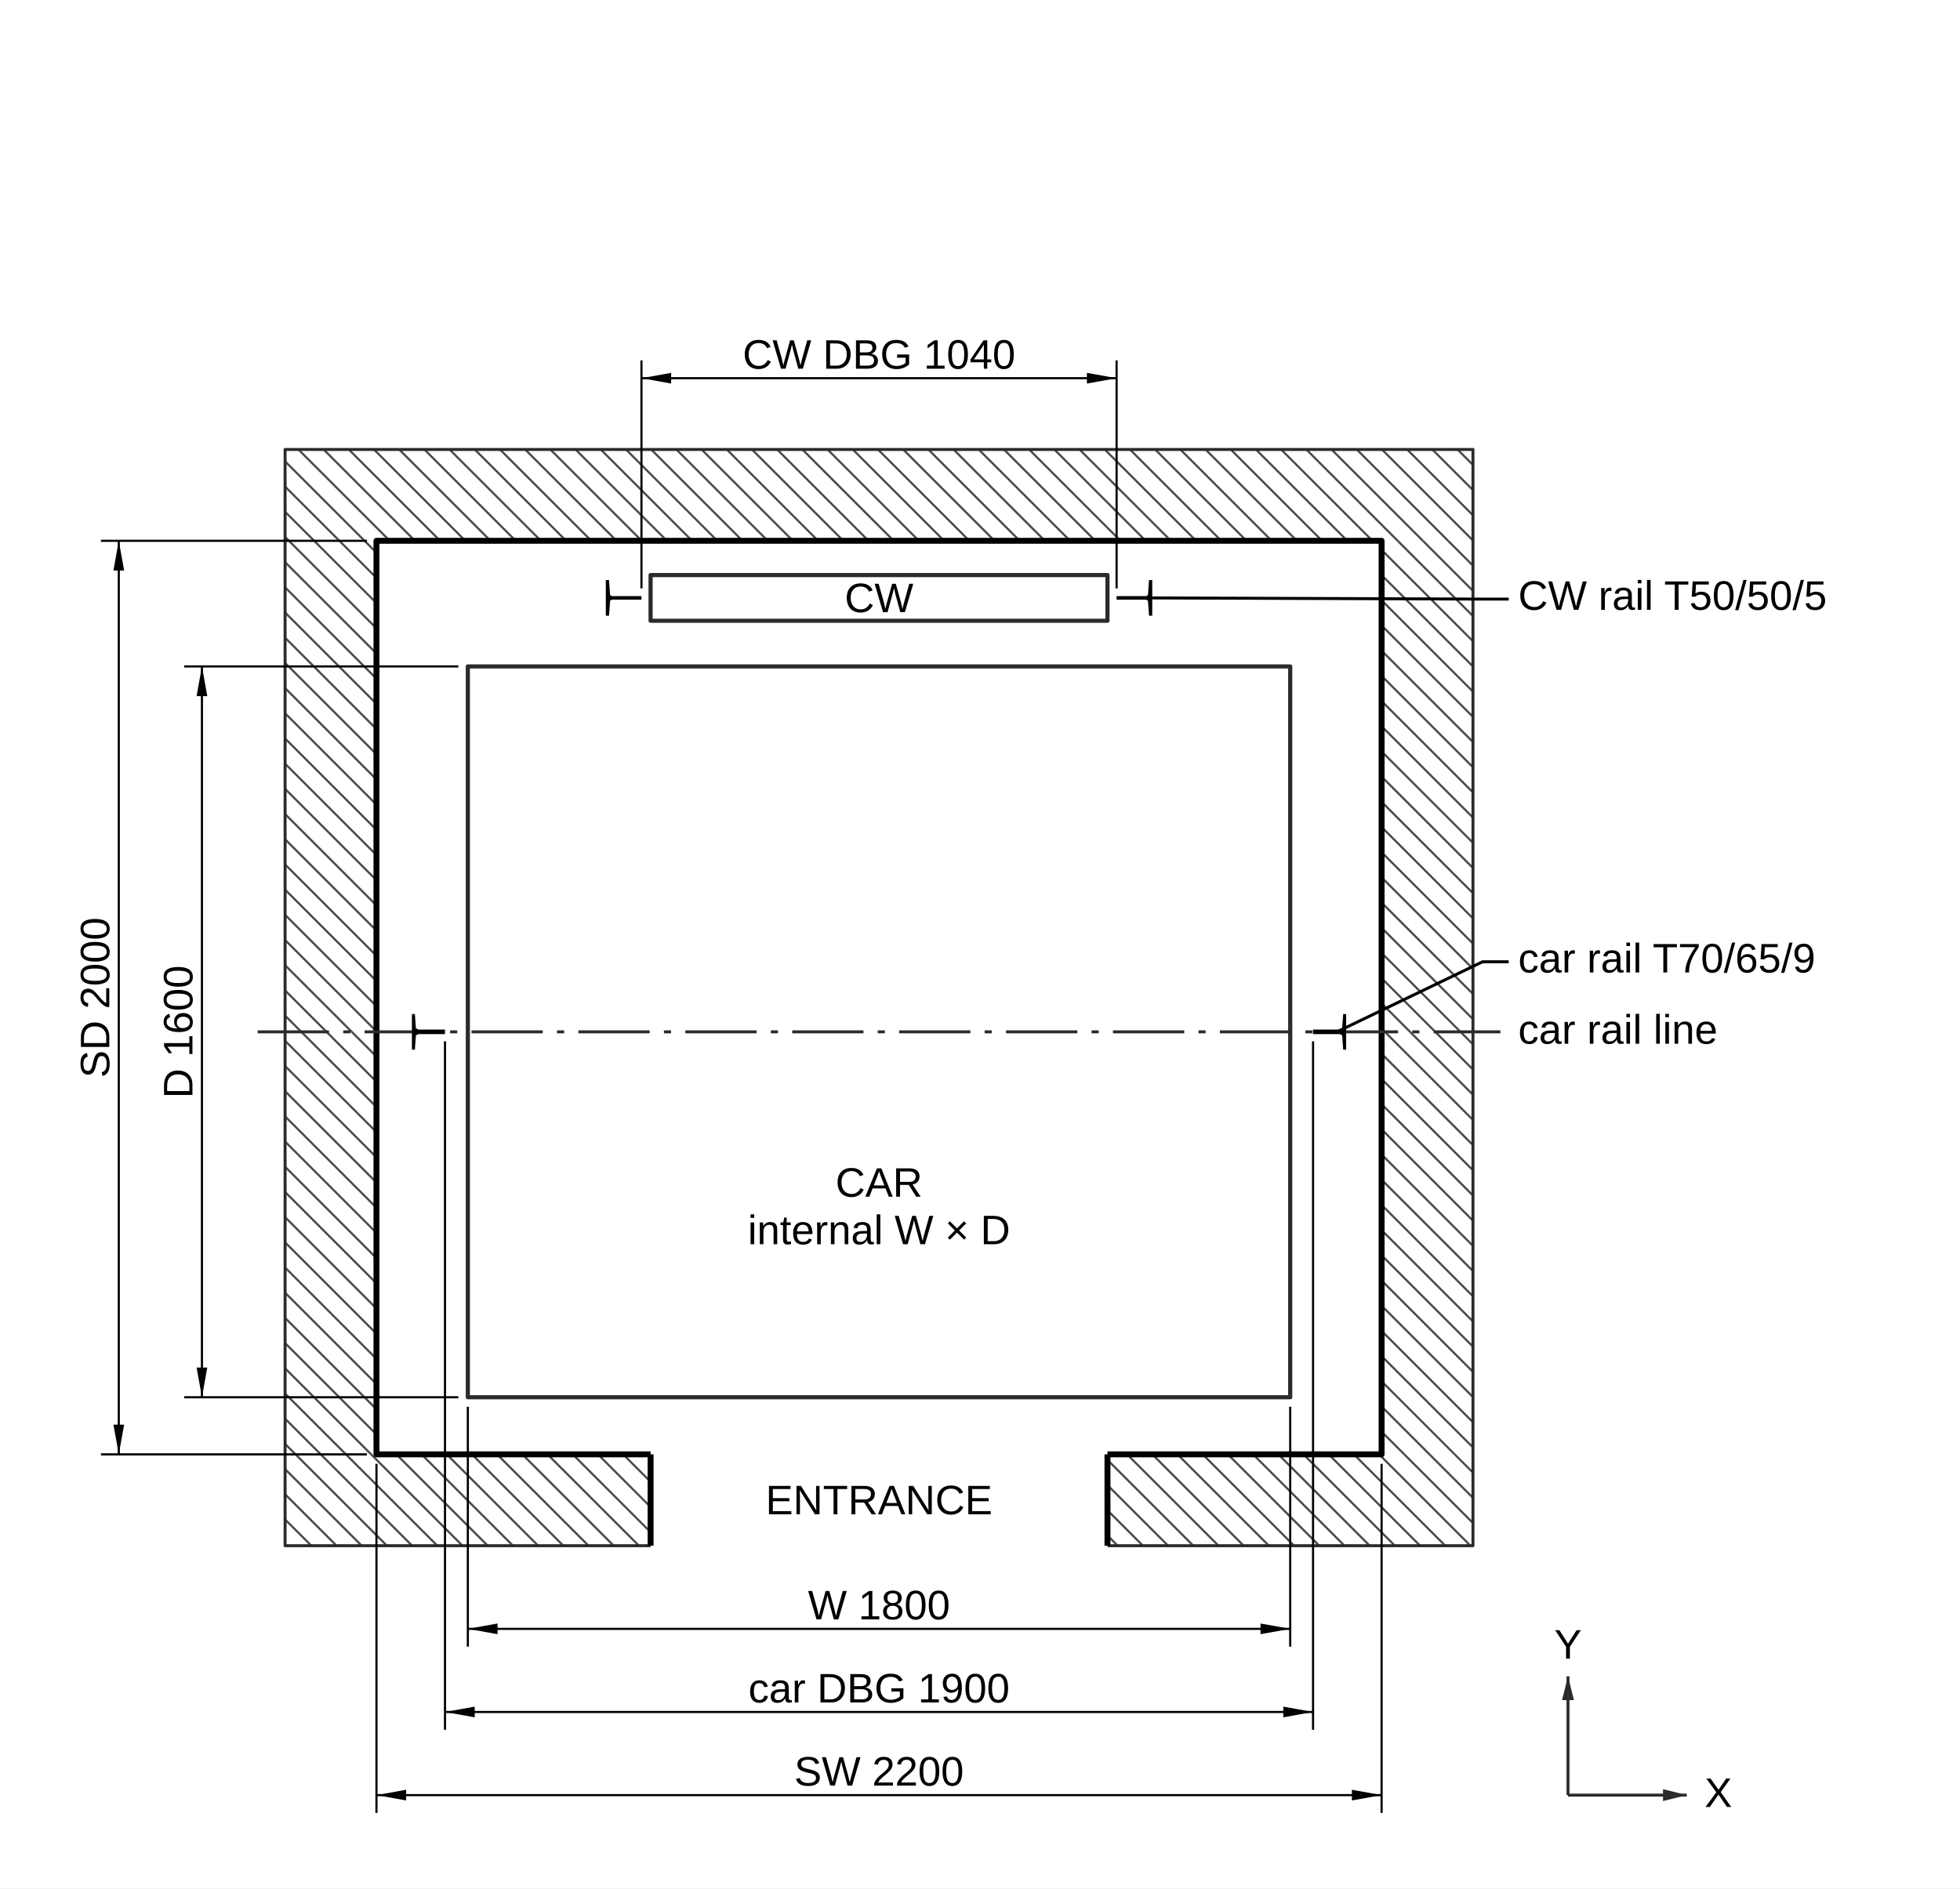
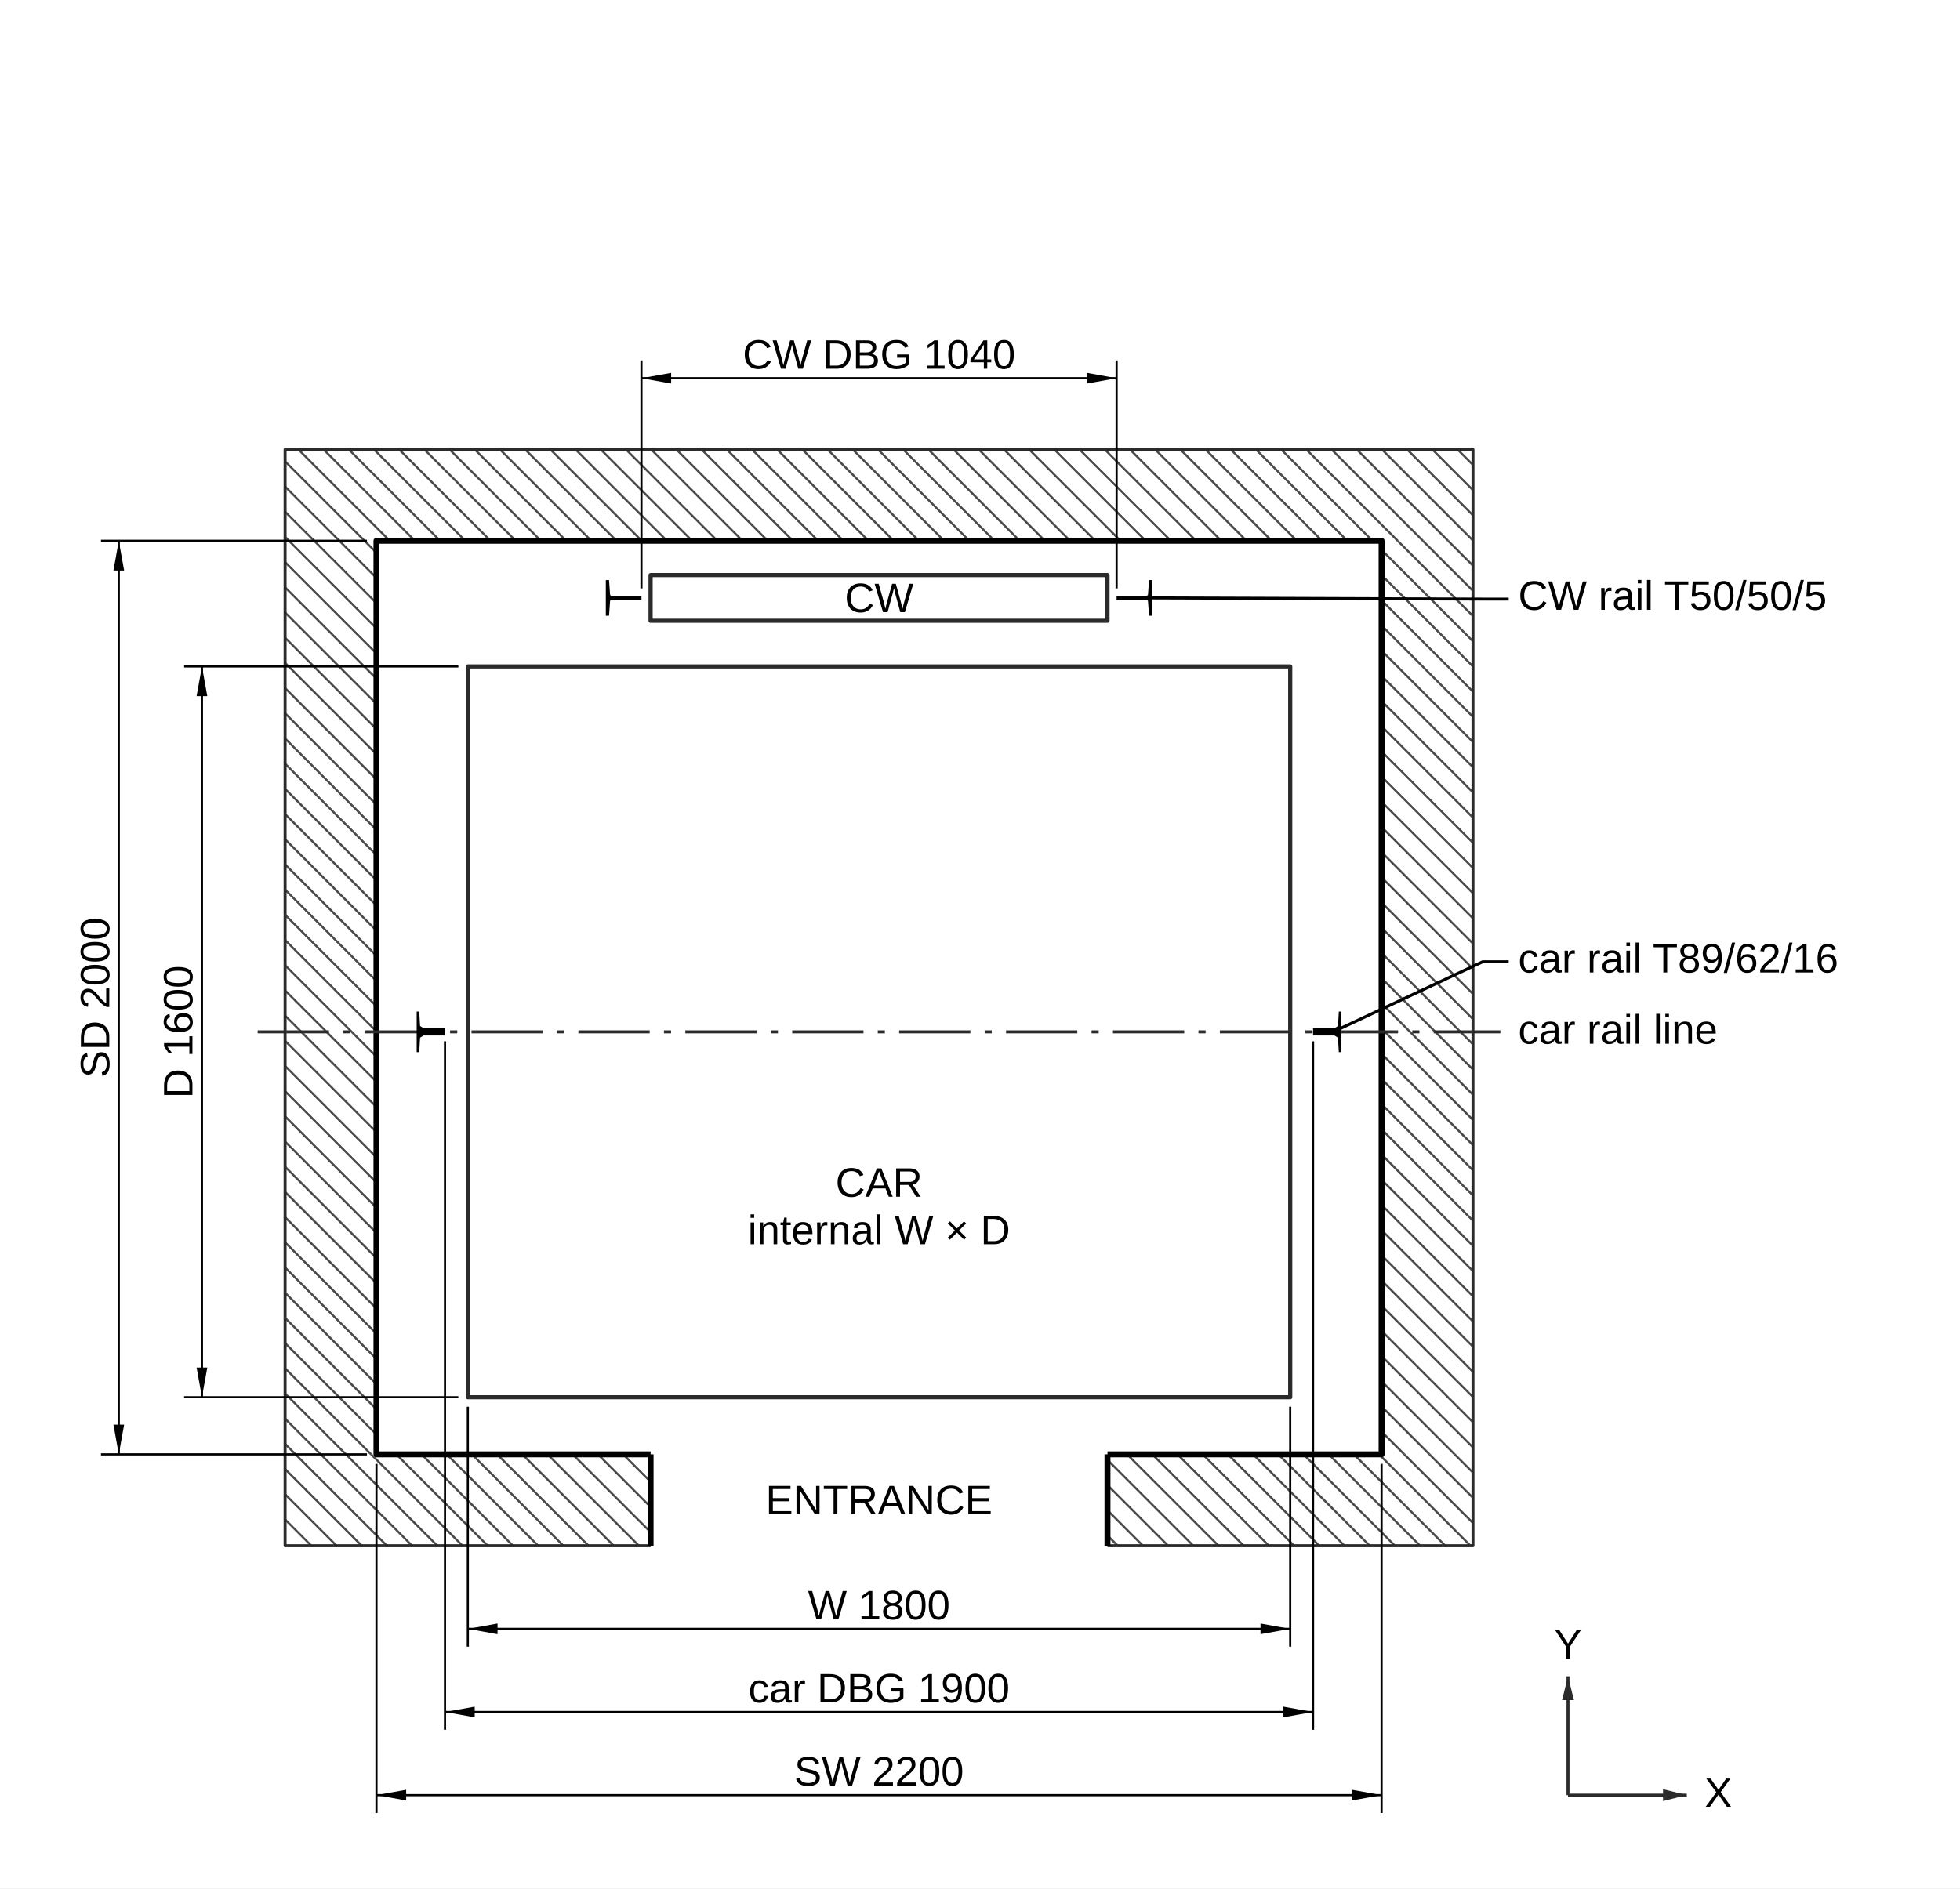
<svg xmlns="http://www.w3.org/2000/svg" version="1.1" width="165mm" height="159mm" viewBox="0 0 1650 1590" data-figure="F1" data-view="0.038,-200,2200,24,37.846">
  <rect x="0" y="0" width="1650" height="1590" fill="#FFFFFF" />
  <polyline points="1226.99,378.46 1240,391.47" fill="none" stroke="#4A4A4A" stroke-width="1.8" stroke-linejoin="round" stroke-linecap="butt" />
  <polyline points="1205.78,378.46 1240,412.69" fill="none" stroke="#4A4A4A" stroke-width="1.8" stroke-linejoin="round" stroke-linecap="butt" />
  <polyline points="1184.56,378.46 1240,433.9" fill="none" stroke="#4A4A4A" stroke-width="1.8" stroke-linejoin="round" stroke-linecap="butt" />
  <polyline points="1163.35,378.46 1240,455.11" fill="none" stroke="#4A4A4A" stroke-width="1.8" stroke-linejoin="round" stroke-linecap="butt" />
  <polyline points="1142.14,378.46 1219.06,455.38" fill="none" stroke="#4A4A4A" stroke-width="1.8" stroke-linejoin="round" stroke-linecap="butt" />
  <polyline points="1120.92,378.46 1197.85,455.38" fill="none" stroke="#4A4A4A" stroke-width="1.8" stroke-linejoin="round" stroke-linecap="butt" />
  <polyline points="1099.71,378.46 1176.63,455.38" fill="none" stroke="#4A4A4A" stroke-width="1.8" stroke-linejoin="round" stroke-linecap="butt" />
  <polyline points="1078.5,378.46 1155.42,455.38" fill="none" stroke="#4A4A4A" stroke-width="1.8" stroke-linejoin="round" stroke-linecap="butt" />
  <polyline points="1057.28,378.46 1134.21,455.38" fill="none" stroke="#4A4A4A" stroke-width="1.8" stroke-linejoin="round" stroke-linecap="butt" />
  <polyline points="1036.07,378.46 1112.99,455.38" fill="none" stroke="#4A4A4A" stroke-width="1.8" stroke-linejoin="round" stroke-linecap="butt" />
  <polyline points="1014.86,378.46 1091.78,455.38" fill="none" stroke="#4A4A4A" stroke-width="1.8" stroke-linejoin="round" stroke-linecap="butt" />
  <polyline points="993.64,378.46 1070.57,455.38" fill="none" stroke="#4A4A4A" stroke-width="1.8" stroke-linejoin="round" stroke-linecap="butt" />
  <polyline points="972.43,378.46 1049.35,455.38" fill="none" stroke="#4A4A4A" stroke-width="1.8" stroke-linejoin="round" stroke-linecap="butt" />
  <polyline points="951.22,378.46 1028.14,455.38" fill="none" stroke="#4A4A4A" stroke-width="1.8" stroke-linejoin="round" stroke-linecap="butt" />
  <polyline points="930,378.46 1006.93,455.38" fill="none" stroke="#4A4A4A" stroke-width="1.8" stroke-linejoin="round" stroke-linecap="butt" />
  <polyline points="908.79,378.46 985.71,455.38" fill="none" stroke="#4A4A4A" stroke-width="1.8" stroke-linejoin="round" stroke-linecap="butt" />
  <polyline points="887.58,378.46 964.5,455.38" fill="none" stroke="#4A4A4A" stroke-width="1.8" stroke-linejoin="round" stroke-linecap="butt" />
  <polyline points="866.37,378.46 943.29,455.38" fill="none" stroke="#4A4A4A" stroke-width="1.8" stroke-linejoin="round" stroke-linecap="butt" />
  <polyline points="845.15,378.46 922.08,455.38" fill="none" stroke="#4A4A4A" stroke-width="1.8" stroke-linejoin="round" stroke-linecap="butt" />
  <polyline points="823.94,378.46 900.86,455.38" fill="none" stroke="#4A4A4A" stroke-width="1.8" stroke-linejoin="round" stroke-linecap="butt" />
  <polyline points="802.73,378.46 879.65,455.38" fill="none" stroke="#4A4A4A" stroke-width="1.8" stroke-linejoin="round" stroke-linecap="butt" />
  <polyline points="781.51,378.46 858.44,455.38" fill="none" stroke="#4A4A4A" stroke-width="1.8" stroke-linejoin="round" stroke-linecap="butt" />
  <polyline points="760.3,378.46 837.22,455.38" fill="none" stroke="#4A4A4A" stroke-width="1.8" stroke-linejoin="round" stroke-linecap="butt" />
  <polyline points="739.09,378.46 816.01,455.38" fill="none" stroke="#4A4A4A" stroke-width="1.8" stroke-linejoin="round" stroke-linecap="butt" />
  <polyline points="717.87,378.46 794.8,455.38" fill="none" stroke="#4A4A4A" stroke-width="1.8" stroke-linejoin="round" stroke-linecap="butt" />
  <polyline points="696.66,378.46 773.58,455.38" fill="none" stroke="#4A4A4A" stroke-width="1.8" stroke-linejoin="round" stroke-linecap="butt" />
  <polyline points="675.45,378.46 752.37,455.38" fill="none" stroke="#4A4A4A" stroke-width="1.8" stroke-linejoin="round" stroke-linecap="butt" />
  <polyline points="654.23,378.46 731.16,455.38" fill="none" stroke="#4A4A4A" stroke-width="1.8" stroke-linejoin="round" stroke-linecap="butt" />
  <polyline points="633.02,378.46 709.94,455.38" fill="none" stroke="#4A4A4A" stroke-width="1.8" stroke-linejoin="round" stroke-linecap="butt" />
  <polyline points="611.81,378.46 688.73,455.38" fill="none" stroke="#4A4A4A" stroke-width="1.8" stroke-linejoin="round" stroke-linecap="butt" />
  <polyline points="590.59,378.46 667.52,455.38" fill="none" stroke="#4A4A4A" stroke-width="1.8" stroke-linejoin="round" stroke-linecap="butt" />
  <polyline points="569.38,378.46 646.3,455.38" fill="none" stroke="#4A4A4A" stroke-width="1.8" stroke-linejoin="round" stroke-linecap="butt" />
  <polyline points="548.17,378.46 625.09,455.38" fill="none" stroke="#4A4A4A" stroke-width="1.8" stroke-linejoin="round" stroke-linecap="butt" />
  <polyline points="526.95,378.46 603.88,455.38" fill="none" stroke="#4A4A4A" stroke-width="1.8" stroke-linejoin="round" stroke-linecap="butt" />
  <polyline points="505.74,378.46 582.66,455.38" fill="none" stroke="#4A4A4A" stroke-width="1.8" stroke-linejoin="round" stroke-linecap="butt" />
  <polyline points="484.53,378.46 561.45,455.38" fill="none" stroke="#4A4A4A" stroke-width="1.8" stroke-linejoin="round" stroke-linecap="butt" />
  <polyline points="463.31,378.46 540.24,455.38" fill="none" stroke="#4A4A4A" stroke-width="1.8" stroke-linejoin="round" stroke-linecap="butt" />
  <polyline points="442.1,378.46 519.02,455.38" fill="none" stroke="#4A4A4A" stroke-width="1.8" stroke-linejoin="round" stroke-linecap="butt" />
  <polyline points="420.89,378.46 497.81,455.38" fill="none" stroke="#4A4A4A" stroke-width="1.8" stroke-linejoin="round" stroke-linecap="butt" />
  <polyline points="399.67,378.46 476.6,455.38" fill="none" stroke="#4A4A4A" stroke-width="1.8" stroke-linejoin="round" stroke-linecap="butt" />
  <polyline points="378.46,378.46 455.38,455.38" fill="none" stroke="#4A4A4A" stroke-width="1.8" stroke-linejoin="round" stroke-linecap="butt" />
  <polyline points="357.25,378.46 434.17,455.38" fill="none" stroke="#4A4A4A" stroke-width="1.8" stroke-linejoin="round" stroke-linecap="butt" />
  <polyline points="336.04,378.46 412.96,455.38" fill="none" stroke="#4A4A4A" stroke-width="1.8" stroke-linejoin="round" stroke-linecap="butt" />
  <polyline points="314.82,378.46 391.75,455.38" fill="none" stroke="#4A4A4A" stroke-width="1.8" stroke-linejoin="round" stroke-linecap="butt" />
  <polyline points="293.61,378.46 370.53,455.38" fill="none" stroke="#4A4A4A" stroke-width="1.8" stroke-linejoin="round" stroke-linecap="butt" />
  <polyline points="272.4,378.46 349.32,455.38" fill="none" stroke="#4A4A4A" stroke-width="1.8" stroke-linejoin="round" stroke-linecap="butt" />
  <polyline points="251.18,378.46 328.11,455.38" fill="none" stroke="#4A4A4A" stroke-width="1.8" stroke-linejoin="round" stroke-linecap="butt" />
  <polyline points="240,388.49 306.89,455.38" fill="none" stroke="#4A4A4A" stroke-width="1.8" stroke-linejoin="round" stroke-linecap="butt" />
  <polyline points="240,409.71 285.68,455.38" fill="none" stroke="#4A4A4A" stroke-width="1.8" stroke-linejoin="round" stroke-linecap="butt" />
  <polyline points="240,430.92 264.47,455.38" fill="none" stroke="#4A4A4A" stroke-width="1.8" stroke-linejoin="round" stroke-linecap="butt" />
  <polyline points="240,452.13 243.25,455.38" fill="none" stroke="#4A4A4A" stroke-width="1.8" stroke-linejoin="round" stroke-linecap="butt" />
  <polyline points="306.89,455.38 316.92,465.42" fill="none" stroke="#4A4A4A" stroke-width="1.8" stroke-linejoin="round" stroke-linecap="butt" />
  <polyline points="285.68,455.38 316.92,486.63" fill="none" stroke="#4A4A4A" stroke-width="1.8" stroke-linejoin="round" stroke-linecap="butt" />
  <polyline points="264.47,455.38 316.92,507.84" fill="none" stroke="#4A4A4A" stroke-width="1.8" stroke-linejoin="round" stroke-linecap="butt" />
  <polyline points="243.25,455.38 316.92,529.06" fill="none" stroke="#4A4A4A" stroke-width="1.8" stroke-linejoin="round" stroke-linecap="butt" />
  <polyline points="240,473.35 316.92,550.27" fill="none" stroke="#4A4A4A" stroke-width="1.8" stroke-linejoin="round" stroke-linecap="butt" />
  <polyline points="240,494.56 316.92,571.48" fill="none" stroke="#4A4A4A" stroke-width="1.8" stroke-linejoin="round" stroke-linecap="butt" />
  <polyline points="240,515.77 316.92,592.69" fill="none" stroke="#4A4A4A" stroke-width="1.8" stroke-linejoin="round" stroke-linecap="butt" />
  <polyline points="240,536.98 316.92,613.91" fill="none" stroke="#4A4A4A" stroke-width="1.8" stroke-linejoin="round" stroke-linecap="butt" />
  <polyline points="240,558.2 316.92,635.12" fill="none" stroke="#4A4A4A" stroke-width="1.8" stroke-linejoin="round" stroke-linecap="butt" />
  <polyline points="240,579.41 316.92,656.33" fill="none" stroke="#4A4A4A" stroke-width="1.8" stroke-linejoin="round" stroke-linecap="butt" />
  <polyline points="240,600.62 316.92,677.55" fill="none" stroke="#4A4A4A" stroke-width="1.8" stroke-linejoin="round" stroke-linecap="butt" />
  <polyline points="240,621.84 316.92,698.76" fill="none" stroke="#4A4A4A" stroke-width="1.8" stroke-linejoin="round" stroke-linecap="butt" />
  <polyline points="240,643.05 316.92,719.97" fill="none" stroke="#4A4A4A" stroke-width="1.8" stroke-linejoin="round" stroke-linecap="butt" />
  <polyline points="240,664.26 316.92,741.19" fill="none" stroke="#4A4A4A" stroke-width="1.8" stroke-linejoin="round" stroke-linecap="butt" />
  <polyline points="240,685.48 316.92,762.4" fill="none" stroke="#4A4A4A" stroke-width="1.8" stroke-linejoin="round" stroke-linecap="butt" />
  <polyline points="240,706.69 316.92,783.61" fill="none" stroke="#4A4A4A" stroke-width="1.8" stroke-linejoin="round" stroke-linecap="butt" />
  <polyline points="240,727.9 316.92,804.83" fill="none" stroke="#4A4A4A" stroke-width="1.8" stroke-linejoin="round" stroke-linecap="butt" />
  <polyline points="240,749.12 316.92,826.04" fill="none" stroke="#4A4A4A" stroke-width="1.8" stroke-linejoin="round" stroke-linecap="butt" />
  <polyline points="240,770.33 316.92,847.25" fill="none" stroke="#4A4A4A" stroke-width="1.8" stroke-linejoin="round" stroke-linecap="butt" />
  <polyline points="240,791.54 316.92,868.47" fill="none" stroke="#4A4A4A" stroke-width="1.8" stroke-linejoin="round" stroke-linecap="butt" />
  <polyline points="240,812.76 316.92,889.68" fill="none" stroke="#4A4A4A" stroke-width="1.8" stroke-linejoin="round" stroke-linecap="butt" />
  <polyline points="240,833.97 316.92,910.89" fill="none" stroke="#4A4A4A" stroke-width="1.8" stroke-linejoin="round" stroke-linecap="butt" />
  <polyline points="240,855.18 316.92,932.11" fill="none" stroke="#4A4A4A" stroke-width="1.8" stroke-linejoin="round" stroke-linecap="butt" />
  <polyline points="240,876.4 316.92,953.32" fill="none" stroke="#4A4A4A" stroke-width="1.8" stroke-linejoin="round" stroke-linecap="butt" />
  <polyline points="240,897.61 316.92,974.53" fill="none" stroke="#4A4A4A" stroke-width="1.8" stroke-linejoin="round" stroke-linecap="butt" />
  <polyline points="240,918.82 316.92,995.75" fill="none" stroke="#4A4A4A" stroke-width="1.8" stroke-linejoin="round" stroke-linecap="butt" />
  <polyline points="240,940.04 316.92,1016.96" fill="none" stroke="#4A4A4A" stroke-width="1.8" stroke-linejoin="round" stroke-linecap="butt" />
  <polyline points="240,961.25 316.92,1038.17" fill="none" stroke="#4A4A4A" stroke-width="1.8" stroke-linejoin="round" stroke-linecap="butt" />
  <polyline points="240,982.46 316.92,1059.39" fill="none" stroke="#4A4A4A" stroke-width="1.8" stroke-linejoin="round" stroke-linecap="butt" />
  <polyline points="240,1003.68 316.92,1080.6" fill="none" stroke="#4A4A4A" stroke-width="1.8" stroke-linejoin="round" stroke-linecap="butt" />
  <polyline points="240,1024.89 316.92,1101.81" fill="none" stroke="#4A4A4A" stroke-width="1.8" stroke-linejoin="round" stroke-linecap="butt" />
  <polyline points="240,1046.1 316.92,1123.02" fill="none" stroke="#4A4A4A" stroke-width="1.8" stroke-linejoin="round" stroke-linecap="butt" />
  <polyline points="240,1067.31 316.92,1144.24" fill="none" stroke="#4A4A4A" stroke-width="1.8" stroke-linejoin="round" stroke-linecap="butt" />
  <polyline points="240,1088.53 316.92,1165.45" fill="none" stroke="#4A4A4A" stroke-width="1.8" stroke-linejoin="round" stroke-linecap="butt" />
  <polyline points="240,1109.74 316.92,1186.66" fill="none" stroke="#4A4A4A" stroke-width="1.8" stroke-linejoin="round" stroke-linecap="butt" />
  <polyline points="240,1130.95 316.92,1207.88" fill="none" stroke="#4A4A4A" stroke-width="1.8" stroke-linejoin="round" stroke-linecap="butt" />
  <polyline points="240,1152.17 312.45,1224.62" fill="none" stroke="#4A4A4A" stroke-width="1.8" stroke-linejoin="round" stroke-linecap="butt" />
  <polyline points="240,1173.38 291.23,1224.62" fill="none" stroke="#4A4A4A" stroke-width="1.8" stroke-linejoin="round" stroke-linecap="butt" />
  <polyline points="240,1194.59 270.02,1224.62" fill="none" stroke="#4A4A4A" stroke-width="1.8" stroke-linejoin="round" stroke-linecap="butt" />
  <polyline points="240,1215.81 248.81,1224.62" fill="none" stroke="#4A4A4A" stroke-width="1.8" stroke-linejoin="round" stroke-linecap="butt" />
  <polyline points="1219.06,455.38 1240,476.32" fill="none" stroke="#4A4A4A" stroke-width="1.8" stroke-linejoin="round" stroke-linecap="butt" />
  <polyline points="1197.85,455.38 1240,497.54" fill="none" stroke="#4A4A4A" stroke-width="1.8" stroke-linejoin="round" stroke-linecap="butt" />
  <polyline points="1176.63,455.38 1240,518.75" fill="none" stroke="#4A4A4A" stroke-width="1.8" stroke-linejoin="round" stroke-linecap="butt" />
  <polyline points="1163.08,463.04 1240,539.96" fill="none" stroke="#4A4A4A" stroke-width="1.8" stroke-linejoin="round" stroke-linecap="butt" />
  <polyline points="1163.08,484.25 1240,561.18" fill="none" stroke="#4A4A4A" stroke-width="1.8" stroke-linejoin="round" stroke-linecap="butt" />
  <polyline points="1163.08,505.47 1240,582.39" fill="none" stroke="#4A4A4A" stroke-width="1.8" stroke-linejoin="round" stroke-linecap="butt" />
  <polyline points="1163.08,526.68 1240,603.6" fill="none" stroke="#4A4A4A" stroke-width="1.8" stroke-linejoin="round" stroke-linecap="butt" />
  <polyline points="1163.08,547.89 1240,624.82" fill="none" stroke="#4A4A4A" stroke-width="1.8" stroke-linejoin="round" stroke-linecap="butt" />
  <polyline points="1163.08,569.11 1240,646.03" fill="none" stroke="#4A4A4A" stroke-width="1.8" stroke-linejoin="round" stroke-linecap="butt" />
  <polyline points="1163.08,590.32 1240,667.24" fill="none" stroke="#4A4A4A" stroke-width="1.8" stroke-linejoin="round" stroke-linecap="butt" />
  <polyline points="1163.08,611.53 1240,688.46" fill="none" stroke="#4A4A4A" stroke-width="1.8" stroke-linejoin="round" stroke-linecap="butt" />
  <polyline points="1163.08,632.75 1240,709.67" fill="none" stroke="#4A4A4A" stroke-width="1.8" stroke-linejoin="round" stroke-linecap="butt" />
  <polyline points="1163.08,653.96 1240,730.88" fill="none" stroke="#4A4A4A" stroke-width="1.8" stroke-linejoin="round" stroke-linecap="butt" />
  <polyline points="1163.08,675.17 1240,752.1" fill="none" stroke="#4A4A4A" stroke-width="1.8" stroke-linejoin="round" stroke-linecap="butt" />
  <polyline points="1163.08,696.39 1240,773.31" fill="none" stroke="#4A4A4A" stroke-width="1.8" stroke-linejoin="round" stroke-linecap="butt" />
  <polyline points="1163.08,717.6 1240,794.52" fill="none" stroke="#4A4A4A" stroke-width="1.8" stroke-linejoin="round" stroke-linecap="butt" />
  <polyline points="1163.08,738.81 1240,815.74" fill="none" stroke="#4A4A4A" stroke-width="1.8" stroke-linejoin="round" stroke-linecap="butt" />
  <polyline points="1163.08,760.03 1240,836.95" fill="none" stroke="#4A4A4A" stroke-width="1.8" stroke-linejoin="round" stroke-linecap="butt" />
  <polyline points="1163.08,781.24 1240,858.16" fill="none" stroke="#4A4A4A" stroke-width="1.8" stroke-linejoin="round" stroke-linecap="butt" />
  <polyline points="1163.08,802.45 1240,879.38" fill="none" stroke="#4A4A4A" stroke-width="1.8" stroke-linejoin="round" stroke-linecap="butt" />
  <polyline points="1163.08,823.67 1240,900.59" fill="none" stroke="#4A4A4A" stroke-width="1.8" stroke-linejoin="round" stroke-linecap="butt" />
  <polyline points="1163.08,844.88 1240,921.8" fill="none" stroke="#4A4A4A" stroke-width="1.8" stroke-linejoin="round" stroke-linecap="butt" />
  <polyline points="1163.08,866.09 1240,943.02" fill="none" stroke="#4A4A4A" stroke-width="1.8" stroke-linejoin="round" stroke-linecap="butt" />
  <polyline points="1163.08,887.31 1240,964.23" fill="none" stroke="#4A4A4A" stroke-width="1.8" stroke-linejoin="round" stroke-linecap="butt" />
  <polyline points="1163.08,908.52 1240,985.44" fill="none" stroke="#4A4A4A" stroke-width="1.8" stroke-linejoin="round" stroke-linecap="butt" />
  <polyline points="1163.08,929.73 1240,1006.65" fill="none" stroke="#4A4A4A" stroke-width="1.8" stroke-linejoin="round" stroke-linecap="butt" />
  <polyline points="1163.08,950.94 1240,1027.87" fill="none" stroke="#4A4A4A" stroke-width="1.8" stroke-linejoin="round" stroke-linecap="butt" />
  <polyline points="1163.08,972.16 1240,1049.08" fill="none" stroke="#4A4A4A" stroke-width="1.8" stroke-linejoin="round" stroke-linecap="butt" />
  <polyline points="1163.08,993.37 1240,1070.29" fill="none" stroke="#4A4A4A" stroke-width="1.8" stroke-linejoin="round" stroke-linecap="butt" />
  <polyline points="1163.08,1014.58 1240,1091.51" fill="none" stroke="#4A4A4A" stroke-width="1.8" stroke-linejoin="round" stroke-linecap="butt" />
  <polyline points="1163.08,1035.8 1240,1112.72" fill="none" stroke="#4A4A4A" stroke-width="1.8" stroke-linejoin="round" stroke-linecap="butt" />
  <polyline points="1163.08,1057.01 1240,1133.93" fill="none" stroke="#4A4A4A" stroke-width="1.8" stroke-linejoin="round" stroke-linecap="butt" />
  <polyline points="1163.08,1078.22 1240,1155.15" fill="none" stroke="#4A4A4A" stroke-width="1.8" stroke-linejoin="round" stroke-linecap="butt" />
  <polyline points="1163.08,1099.44 1240,1176.36" fill="none" stroke="#4A4A4A" stroke-width="1.8" stroke-linejoin="round" stroke-linecap="butt" />
  <polyline points="1163.08,1120.65 1240,1197.57" fill="none" stroke="#4A4A4A" stroke-width="1.8" stroke-linejoin="round" stroke-linecap="butt" />
  <polyline points="1163.08,1141.86 1240,1218.79" fill="none" stroke="#4A4A4A" stroke-width="1.8" stroke-linejoin="round" stroke-linecap="butt" />
  <polyline points="1163.08,1163.08 1224.62,1224.62" fill="none" stroke="#4A4A4A" stroke-width="1.8" stroke-linejoin="round" stroke-linecap="butt" />
  <polyline points="1163.08,1184.29 1203.4,1224.62" fill="none" stroke="#4A4A4A" stroke-width="1.8" stroke-linejoin="round" stroke-linecap="butt" />
  <polyline points="1163.08,1205.5 1182.19,1224.62" fill="none" stroke="#4A4A4A" stroke-width="1.8" stroke-linejoin="round" stroke-linecap="butt" />
  <polyline points="545.79,1224.62 547.69,1226.51" fill="none" stroke="#4A4A4A" stroke-width="1.8" stroke-linejoin="round" stroke-linecap="butt" />
  <polyline points="524.58,1224.62 547.69,1247.73" fill="none" stroke="#4A4A4A" stroke-width="1.8" stroke-linejoin="round" stroke-linecap="butt" />
  <polyline points="503.37,1224.62 547.69,1268.94" fill="none" stroke="#4A4A4A" stroke-width="1.8" stroke-linejoin="round" stroke-linecap="butt" />
  <polyline points="482.15,1224.62 547.69,1290.15" fill="none" stroke="#4A4A4A" stroke-width="1.8" stroke-linejoin="round" stroke-linecap="butt" />
  <polyline points="460.94,1224.62 537.86,1301.54" fill="none" stroke="#4A4A4A" stroke-width="1.8" stroke-linejoin="round" stroke-linecap="butt" />
  <polyline points="439.73,1224.62 516.65,1301.54" fill="none" stroke="#4A4A4A" stroke-width="1.8" stroke-linejoin="round" stroke-linecap="butt" />
  <polyline points="418.51,1224.62 495.44,1301.54" fill="none" stroke="#4A4A4A" stroke-width="1.8" stroke-linejoin="round" stroke-linecap="butt" />
  <polyline points="397.3,1224.62 474.22,1301.54" fill="none" stroke="#4A4A4A" stroke-width="1.8" stroke-linejoin="round" stroke-linecap="butt" />
  <polyline points="376.09,1224.62 453.01,1301.54" fill="none" stroke="#4A4A4A" stroke-width="1.8" stroke-linejoin="round" stroke-linecap="butt" />
  <polyline points="354.87,1224.62 431.8,1301.54" fill="none" stroke="#4A4A4A" stroke-width="1.8" stroke-linejoin="round" stroke-linecap="butt" />
  <polyline points="333.66,1224.62 410.58,1301.54" fill="none" stroke="#4A4A4A" stroke-width="1.8" stroke-linejoin="round" stroke-linecap="butt" />
  <polyline points="312.45,1224.62 389.37,1301.54" fill="none" stroke="#4A4A4A" stroke-width="1.8" stroke-linejoin="round" stroke-linecap="butt" />
  <polyline points="291.23,1224.62 368.16,1301.54" fill="none" stroke="#4A4A4A" stroke-width="1.8" stroke-linejoin="round" stroke-linecap="butt" />
  <polyline points="270.02,1224.62 346.94,1301.54" fill="none" stroke="#4A4A4A" stroke-width="1.8" stroke-linejoin="round" stroke-linecap="butt" />
  <polyline points="248.81,1224.62 325.73,1301.54" fill="none" stroke="#4A4A4A" stroke-width="1.8" stroke-linejoin="round" stroke-linecap="butt" />
  <polyline points="240,1237.02 304.52,1301.54" fill="none" stroke="#4A4A4A" stroke-width="1.8" stroke-linejoin="round" stroke-linecap="butt" />
  <polyline points="240,1258.23 283.3,1301.54" fill="none" stroke="#4A4A4A" stroke-width="1.8" stroke-linejoin="round" stroke-linecap="butt" />
  <polyline points="240,1279.45 262.09,1301.54" fill="none" stroke="#4A4A4A" stroke-width="1.8" stroke-linejoin="round" stroke-linecap="butt" />
  <polyline points="240,1300.66 240.88,1301.54" fill="none" stroke="#4A4A4A" stroke-width="1.8" stroke-linejoin="round" stroke-linecap="butt" />
  <polyline points="1224.62,1224.62 1240,1240" fill="none" stroke="#4A4A4A" stroke-width="1.8" stroke-linejoin="round" stroke-linecap="butt" />
  <polyline points="1203.4,1224.62 1240,1261.21" fill="none" stroke="#4A4A4A" stroke-width="1.8" stroke-linejoin="round" stroke-linecap="butt" />
  <polyline points="1182.19,1224.62 1240,1282.43" fill="none" stroke="#4A4A4A" stroke-width="1.8" stroke-linejoin="round" stroke-linecap="butt" />
  <polyline points="1160.98,1224.62 1237.9,1301.54" fill="none" stroke="#4A4A4A" stroke-width="1.8" stroke-linejoin="round" stroke-linecap="butt" />
  <polyline points="1139.76,1224.62 1216.69,1301.54" fill="none" stroke="#4A4A4A" stroke-width="1.8" stroke-linejoin="round" stroke-linecap="butt" />
  <polyline points="1118.55,1224.62 1195.47,1301.54" fill="none" stroke="#4A4A4A" stroke-width="1.8" stroke-linejoin="round" stroke-linecap="butt" />
  <polyline points="1097.34,1224.62 1174.26,1301.54" fill="none" stroke="#4A4A4A" stroke-width="1.8" stroke-linejoin="round" stroke-linecap="butt" />
  <polyline points="1076.12,1224.62 1153.05,1301.54" fill="none" stroke="#4A4A4A" stroke-width="1.8" stroke-linejoin="round" stroke-linecap="butt" />
  <polyline points="1054.91,1224.62 1131.83,1301.54" fill="none" stroke="#4A4A4A" stroke-width="1.8" stroke-linejoin="round" stroke-linecap="butt" />
  <polyline points="1033.7,1224.62 1110.62,1301.54" fill="none" stroke="#4A4A4A" stroke-width="1.8" stroke-linejoin="round" stroke-linecap="butt" />
  <polyline points="1012.48,1224.62 1089.41,1301.54" fill="none" stroke="#4A4A4A" stroke-width="1.8" stroke-linejoin="round" stroke-linecap="butt" />
  <polyline points="991.27,1224.62 1068.19,1301.54" fill="none" stroke="#4A4A4A" stroke-width="1.8" stroke-linejoin="round" stroke-linecap="butt" />
  <polyline points="970.06,1224.62 1046.98,1301.54" fill="none" stroke="#4A4A4A" stroke-width="1.8" stroke-linejoin="round" stroke-linecap="butt" />
  <polyline points="948.84,1224.62 1025.77,1301.54" fill="none" stroke="#4A4A4A" stroke-width="1.8" stroke-linejoin="round" stroke-linecap="butt" />
  <polyline points="932.31,1229.29 1004.55,1301.54" fill="none" stroke="#4A4A4A" stroke-width="1.8" stroke-linejoin="round" stroke-linecap="butt" />
  <polyline points="932.31,1250.51 983.34,1301.54" fill="none" stroke="#4A4A4A" stroke-width="1.8" stroke-linejoin="round" stroke-linecap="butt" />
  <polyline points="932.31,1271.72 962.13,1301.54" fill="none" stroke="#4A4A4A" stroke-width="1.8" stroke-linejoin="round" stroke-linecap="butt" />
  <polyline points="932.31,1292.93 940.91,1301.54" fill="none" stroke="#4A4A4A" stroke-width="1.8" stroke-linejoin="round" stroke-linecap="butt" />
  <polyline points="547.69,1301.54 240,1301.54 240,378.46 1240,378.46 1240,1301.54 932.31,1301.54" fill="none" stroke="#2B2B2B" stroke-width="2.5" stroke-linejoin="round" stroke-linecap="butt" />
  <polyline data-tag="shaft" data-value="2200,2000" points="547.69,1224.62 316.92,1224.62 316.92,455.38 1163.08,455.38 1163.08,1224.62 932.31,1224.62" fill="none" stroke="#000000" stroke-width="5" stroke-linejoin="round" stroke-linecap="butt" />
  <polyline data-tag="door-jamb-left" data-value="600" points="547.69,1301.54 547.69,1224.62" fill="none" stroke="#000000" stroke-width="5" stroke-linejoin="round" stroke-linecap="butt" />
  <polyline data-tag="door-jamb-right" data-value="1600" points="932.31,1301.54 932.31,1224.62" fill="none" stroke="#000000" stroke-width="5" stroke-linejoin="round" stroke-linecap="butt" />
  <text data-tag="entrance" data-value="1000" x="740" y="1275.08" font-family="ISOCPEUR, 'Arial Narrow', Arial, sans-serif" font-size="34.72" text-anchor="middle" fill="#000000">ENTRANCE</text>
  <polygon data-tag="car" data-value="1800,1600" points="393.85,1176.54 1086.15,1176.54 1086.15,561.15 393.85,561.15" fill="none" stroke="#2B2B2B" stroke-width="3.5" stroke-linejoin="round" stroke-linecap="butt" />
  <polygon data-tag="counterweight" points="547.69,522.69 932.31,522.69 932.31,484.23 547.69,484.23" fill="none" stroke="#2B2B2B" stroke-width="3.5" stroke-linejoin="round" stroke-linecap="butt" />
  <polyline data-tag="car-rail-line" data-value="925" points="216.92,868.85 1263.08,868.85" fill="none" stroke="#2B2B2B" stroke-width="2.5" stroke-linejoin="round" stroke-linecap="butt" stroke-dasharray="60 12 6 12" />
-   <polygon data-tag="car-rail-left" data-value="150" points="346.76,883.85 346.76,853.85 349.27,853.85 350.1,865.76 351.95,866.92 374.62,866.92 374.62,870.77 351.95,870.77 350.1,871.93 349.27,883.85" fill="#000000" stroke="none" />
-   <polygon data-tag="car-rail-right" data-value="2050" points="1133.24,883.85 1133.24,853.85 1130.73,853.85 1129.9,865.76 1128.05,866.92 1105.38,866.92 1105.38,870.77 1128.05,870.77 1129.9,871.93 1130.73,883.85" fill="#000000" stroke="none" />
+   <polygon data-tag="car-rail-left" data-value="150" points="350.77,885.96 350.77,851.73 352.92,851.73 353.63,863.92 356.58,865.77 374.62,865.77 374.62,871.92 356.58,871.92 353.63,873.77 352.92,885.96" fill="#000000" stroke="none" />
+   <polygon data-tag="car-rail-right" data-value="2050" points="1129.23,885.96 1129.23,851.73 1127.08,851.73 1126.37,863.92 1123.42,865.77 1105.38,865.77 1105.38,871.92 1123.42,871.92 1126.37,873.77 1127.08,885.96" fill="#000000" stroke="none" />
  <polygon data-tag="cw-rail-left" data-value="580" points="510,518.46 510,488.46 512.7,488.46 513.6,501.06 515.04,501.96 540,501.96 540,504.96 515.04,504.96 513.6,505.86 512.7,518.46" fill="#000000" stroke="none" />
  <polygon data-tag="cw-rail-right" data-value="1620" points="970,518.46 970,488.46 967.3,488.46 966.4,501.06 964.96,501.96 940,501.96 940,504.96 964.96,504.96 966.4,505.86 967.3,518.46" fill="#000000" stroke="none" />
  <text x="740" y="1007.69" font-family="ISOCPEUR, 'Arial Narrow', Arial, sans-serif" font-size="34.72" text-anchor="middle" fill="#000000">CAR</text>
  <text x="740" y="1047.69" font-family="ISOCPEUR, 'Arial Narrow', Arial, sans-serif" font-size="34.72" text-anchor="middle" fill="#000000">internal W × D</text>
  <text x="740" y="515.46" font-family="ISOCPEUR, 'Arial Narrow', Arial, sans-serif" font-size="34.72" text-anchor="middle" fill="#000000">CW</text>
  <text x="1278.08" y="878.85" font-family="ISOCPEUR, 'Arial Narrow', Arial, sans-serif" font-size="34.72" text-anchor="start" fill="#000000">car rail line</text>
-   <polyline data-tag="car-rail-label-leader" points="1125.46,868.85 1248.08,809.85 1270.08,809.85" fill="none" stroke="#000000" stroke-width="2.5" stroke-linejoin="round" stroke-linecap="butt" />
-   <text data-tag="car-rail-label" x="1278.08" y="818.85" font-family="ISOCPEUR, 'Arial Narrow', Arial, sans-serif" font-size="34.72" text-anchor="start" fill="#000000">car rail T70/65/9</text>
+   <polyline data-tag="car-rail-label-leader" points="1122.3,868.85 1248.08,809.85 1270.08,809.85" fill="none" stroke="#000000" stroke-width="2.5" stroke-linejoin="round" stroke-linecap="butt" />
+   <text data-tag="car-rail-label" x="1278.08" y="818.85" font-family="ISOCPEUR, 'Arial Narrow', Arial, sans-serif" font-size="34.72" text-anchor="start" fill="#000000">car rail T89/62/16</text>
  <polyline data-tag="cw-rail-label-leader" points="961.73,503.46 1248.08,504.46 1270.08,504.46" fill="none" stroke="#000000" stroke-width="2.5" stroke-linejoin="round" stroke-linecap="butt" />
  <text data-tag="cw-rail-label" x="1278.08" y="513.46" font-family="ISOCPEUR, 'Arial Narrow', Arial, sans-serif" font-size="34.72" text-anchor="start" fill="#000000">CW rail T50/50/5</text>
  <polyline data-tag="dim-W-ext" points="393.85,1184.54 393.85,1386.54" fill="none" stroke="#000000" stroke-width="1.8" stroke-linejoin="round" stroke-linecap="butt" />
  <polyline data-tag="dim-W-ext" points="1086.15,1184.54 1086.15,1386.54" fill="none" stroke="#000000" stroke-width="1.8" stroke-linejoin="round" stroke-linecap="butt" />
  <polyline data-tag="dim-W" data-value="1800" points="393.85,1371.54 1086.15,1371.54" fill="none" stroke="#000000" stroke-width="1.8" stroke-linejoin="round" stroke-linecap="butt" />
  <polygon points="393.85,1371.54 418.85,1367.04 418.85,1376.04" fill="#000000" stroke="none" />
  <polygon points="1086.15,1371.54 1061.15,1376.04 1061.15,1367.04" fill="#000000" stroke="none" />
  <text data-tag="dim-W-text" data-value="1800" x="740" y="1363.54" font-family="ISOCPEUR, 'Arial Narrow', Arial, sans-serif" font-size="34.72" text-anchor="middle" fill="#000000">W 1800</text>
  <polyline data-tag="dim-DBG-ext" points="374.62,876.85 374.62,1456.54" fill="none" stroke="#000000" stroke-width="1.8" stroke-linejoin="round" stroke-linecap="butt" />
  <polyline data-tag="dim-DBG-ext" points="1105.38,876.85 1105.38,1456.54" fill="none" stroke="#000000" stroke-width="1.8" stroke-linejoin="round" stroke-linecap="butt" />
  <polyline data-tag="dim-DBG" data-value="1900" points="374.62,1441.54 1105.38,1441.54" fill="none" stroke="#000000" stroke-width="1.8" stroke-linejoin="round" stroke-linecap="butt" />
  <polygon points="374.62,1441.54 399.62,1437.04 399.62,1446.04" fill="#000000" stroke="none" />
  <polygon points="1105.38,1441.54 1080.38,1446.04 1080.38,1437.04" fill="#000000" stroke="none" />
  <text data-tag="dim-DBG-text" data-value="1900" x="740" y="1433.54" font-family="ISOCPEUR, 'Arial Narrow', Arial, sans-serif" font-size="34.72" text-anchor="middle" fill="#000000">car DBG 1900</text>
  <polyline data-tag="dim-SW-ext" points="316.92,1232.62 316.92,1526.54" fill="none" stroke="#000000" stroke-width="1.8" stroke-linejoin="round" stroke-linecap="butt" />
  <polyline data-tag="dim-SW-ext" points="1163.08,1232.62 1163.08,1526.54" fill="none" stroke="#000000" stroke-width="1.8" stroke-linejoin="round" stroke-linecap="butt" />
  <polyline data-tag="dim-SW" data-value="2200" points="316.92,1511.54 1163.08,1511.54" fill="none" stroke="#000000" stroke-width="1.8" stroke-linejoin="round" stroke-linecap="butt" />
  <polygon points="316.92,1511.54 341.92,1507.04 341.92,1516.04" fill="#000000" stroke="none" />
  <polygon points="1163.08,1511.54 1138.08,1516.04 1138.08,1507.04" fill="#000000" stroke="none" />
  <text data-tag="dim-SW-text" data-value="2200" x="740" y="1503.54" font-family="ISOCPEUR, 'Arial Narrow', Arial, sans-serif" font-size="34.72" text-anchor="middle" fill="#000000">SW 2200</text>
  <polyline data-tag="dim-CWDBG-ext" points="540,495.46 540,303.46" fill="none" stroke="#000000" stroke-width="1.8" stroke-linejoin="round" stroke-linecap="butt" />
  <polyline data-tag="dim-CWDBG-ext" points="940,495.46 940,303.46" fill="none" stroke="#000000" stroke-width="1.8" stroke-linejoin="round" stroke-linecap="butt" />
  <polyline data-tag="dim-CWDBG" data-value="1040" points="540,318.46 940,318.46" fill="none" stroke="#000000" stroke-width="1.8" stroke-linejoin="round" stroke-linecap="butt" />
  <polygon points="540,318.46 565,313.96 565,322.96" fill="#000000" stroke="none" />
  <polygon points="940,318.46 915,322.96 915,313.96" fill="#000000" stroke="none" />
  <text data-tag="dim-CWDBG-text" data-value="1040" x="740" y="310.46" font-family="ISOCPEUR, 'Arial Narrow', Arial, sans-serif" font-size="34.72" text-anchor="middle" fill="#000000">CW DBG 1040</text>
  <polyline data-tag="dim-D-ext" points="385.85,1176.54 155,1176.54" fill="none" stroke="#000000" stroke-width="1.8" stroke-linejoin="round" stroke-linecap="butt" />
  <polyline data-tag="dim-D-ext" points="385.85,561.15 155,561.15" fill="none" stroke="#000000" stroke-width="1.8" stroke-linejoin="round" stroke-linecap="butt" />
  <polyline data-tag="dim-D" data-value="1600" points="170,1176.54 170,561.15" fill="none" stroke="#000000" stroke-width="1.8" stroke-linejoin="round" stroke-linecap="butt" />
  <polygon points="170,1176.54 165.5,1151.54 174.5,1151.54" fill="#000000" stroke="none" />
  <polygon points="170,561.15 174.5,586.15 165.5,586.15" fill="#000000" stroke="none" />
  <text data-tag="dim-D-text" data-value="1600" x="162" y="868.85" font-family="ISOCPEUR, 'Arial Narrow', Arial, sans-serif" font-size="34.72" text-anchor="middle" fill="#000000" transform="rotate(-90 162 868.85)">D 1600</text>
  <polyline data-tag="dim-SD-ext" points="308.92,1224.62 85,1224.62" fill="none" stroke="#000000" stroke-width="1.8" stroke-linejoin="round" stroke-linecap="butt" />
  <polyline data-tag="dim-SD-ext" points="308.92,455.38 85,455.38" fill="none" stroke="#000000" stroke-width="1.8" stroke-linejoin="round" stroke-linecap="butt" />
  <polyline data-tag="dim-SD" data-value="2000" points="100,1224.62 100,455.38" fill="none" stroke="#000000" stroke-width="1.8" stroke-linejoin="round" stroke-linecap="butt" />
  <polygon points="100,1224.62 95.5,1199.62 104.5,1199.62" fill="#000000" stroke="none" />
  <polygon points="100,455.38 104.5,480.38 95.5,480.38" fill="#000000" stroke="none" />
  <text data-tag="dim-SD-text" data-value="2000" x="92" y="840" font-family="ISOCPEUR, 'Arial Narrow', Arial, sans-serif" font-size="34.72" text-anchor="middle" fill="#000000" transform="rotate(-90 92 840)">SD 2000</text>
  <polyline points="1320,1511.54 1420,1511.54" fill="none" stroke="#2B2B2B" stroke-width="2.5" stroke-linejoin="round" stroke-linecap="butt" />
  <polygon points="1420,1511.54 1400,1516.54 1400,1506.54" fill="#2B2B2B" stroke="none" />
  <polyline points="1320,1511.54 1320,1411.54" fill="none" stroke="#2B2B2B" stroke-width="2.5" stroke-linejoin="round" stroke-linecap="butt" />
  <polygon points="1320,1411.54 1325,1431.54 1315,1431.54" fill="#2B2B2B" stroke="none" />
  <text x="1435" y="1521.54" font-family="ISOCPEUR, 'Arial Narrow', Arial, sans-serif" font-size="34.72" text-anchor="start" fill="#000000">X</text>
  <text x="1320" y="1396.54" font-family="ISOCPEUR, 'Arial Narrow', Arial, sans-serif" font-size="34.72" text-anchor="middle" fill="#000000">Y</text>
</svg>
